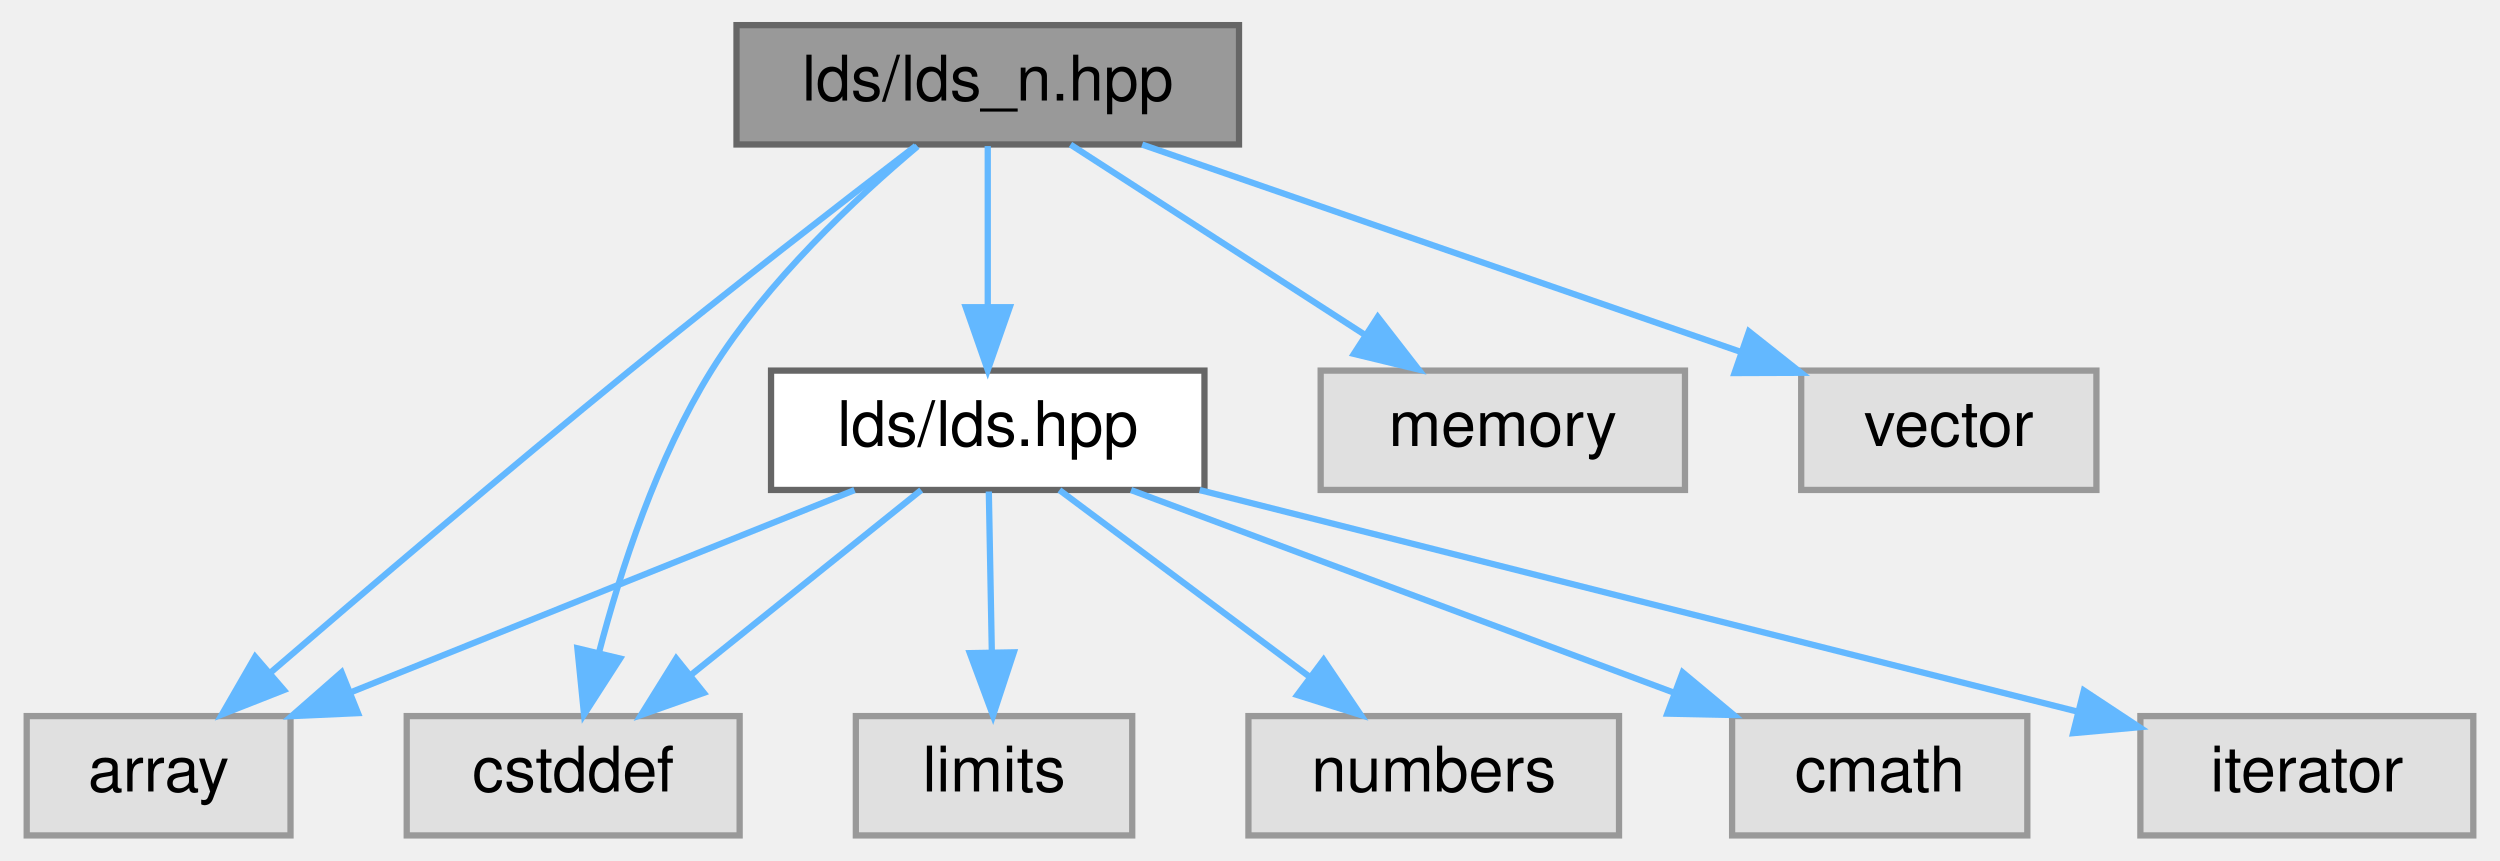
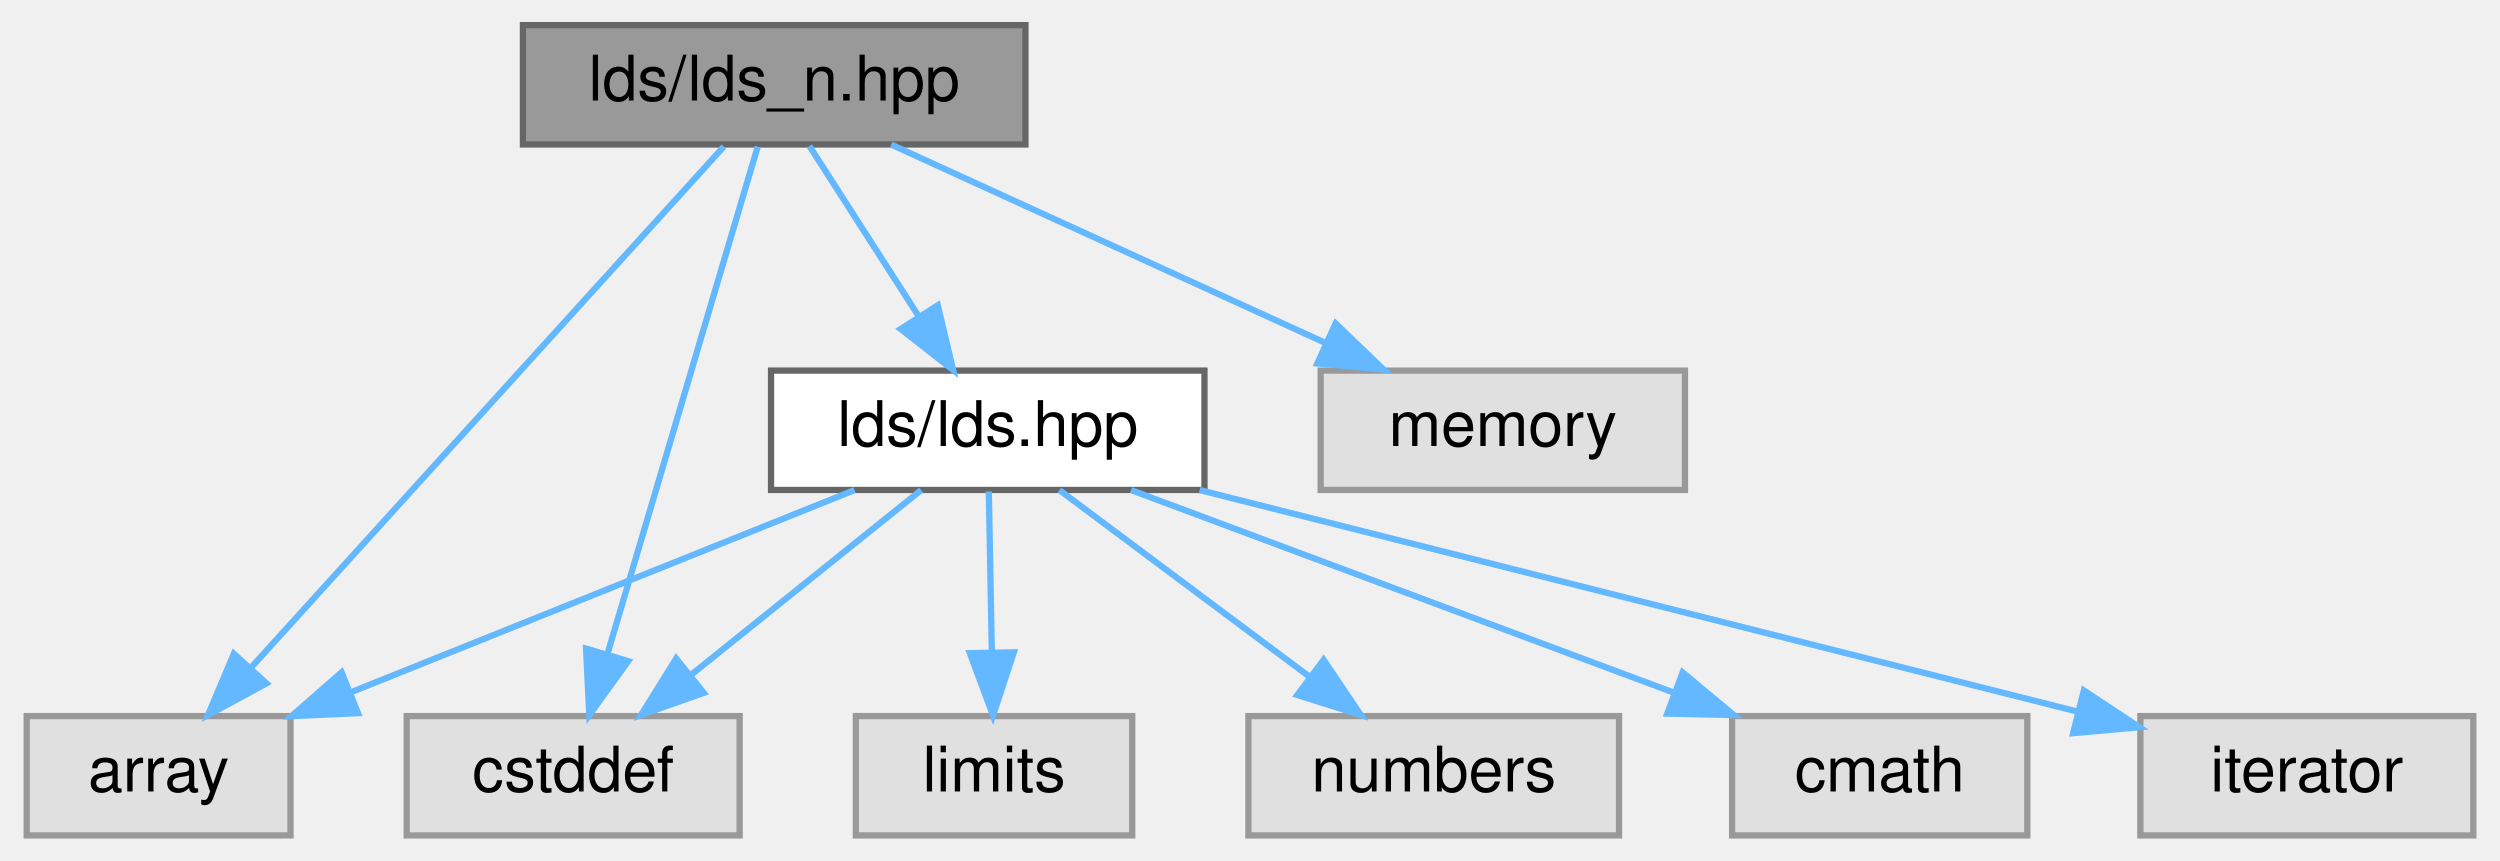
<svg xmlns="http://www.w3.org/2000/svg" xmlns:xlink="http://www.w3.org/1999/xlink" width="398pt" height="137pt" viewBox="0.00 0.00 397.50 137.00">
  <g id="graph0" class="graph" transform="scale(1 1) rotate(0) translate(4 133)">
    <g id="Node000001" class="node">
      <g id="a_Node000001">
        <a xlink:title="N-dimensional Halton sequence generator with runtime polymorphism.">
-           <polygon fill="#999999" stroke="#666666" points="193,-129 113,-129 113,-110 193,-110 193,-129" />
-           <text text-anchor="middle" x="153" y="-117" font-family="Helvetica,sans-Serif" font-size="10.00">lds/lds_n.hpp</text>
+           <polygon fill="#999999" stroke="#666666" points="159,-129 79,-129 79,-110 159,-110 159,-129" />
+           <text text-anchor="middle" x="119" y="-117" font-family="Helvetica,sans-Serif" font-size="10.00">lds/lds_n.hpp</text>
        </a>
      </g>
    </g>
    <g id="Node000002" class="node">
      <g id="a_Node000002">
        <a xlink:title=" ">
          <polygon fill="#e0e0e0" stroke="#999999" points="42,-19 0,-19 0,0 42,0 42,-19" />
          <text text-anchor="middle" x="21" y="-7" font-family="Helvetica,sans-Serif" font-size="10.00">array</text>
        </a>
      </g>
    </g>
    <g id="edge1_Node000001_Node000002" class="edge">
      <g id="a_edge1_Node000001_Node000002">
        <a xlink:title=" ">
-           <path fill="none" stroke="#63b8ff" d="M141.54,-109.77C129.95,-100.89 111.58,-86.67 96,-74 76.12,-57.83 53.75,-38.78 38.66,-25.79" />
-           <polygon fill="#63b8ff" stroke="#63b8ff" points="40.94,-23.14 31.08,-19.26 36.37,-28.44 40.94,-23.14" />
+           <path fill="none" stroke="#63b8ff" d="M110.98,-109.66C94.53,-91.54 56.76,-49.91 35.76,-26.77" />
+           <polygon fill="#63b8ff" stroke="#63b8ff" points="38.17,-24.21 28.86,-19.16 32.98,-28.92 38.17,-24.21" />
        </a>
      </g>
    </g>
    <g id="Node000003" class="node">
      <g id="a_Node000003">
        <a xlink:title=" ">
          <polygon fill="#e0e0e0" stroke="#999999" points="113.5,-19 60.5,-19 60.5,0 113.5,0 113.5,-19" />
          <text text-anchor="middle" x="87" y="-7" font-family="Helvetica,sans-Serif" font-size="10.00">cstddef</text>
        </a>
      </g>
    </g>
    <g id="edge2_Node000001_Node000003" class="edge">
      <g id="a_edge2_Node000001_Node000003">
        <a xlink:title=" ">
-           <path fill="none" stroke="#63b8ff" d="M141.82,-109.7C131.97,-101.42 117.84,-88.21 109,-74 100.33,-60.07 94.55,-42.28 91.1,-29.08" />
-           <polygon fill="#63b8ff" stroke="#63b8ff" points="94.47,-28.16 88.73,-19.25 87.67,-29.79 94.47,-28.16" />
+           <path fill="none" stroke="#63b8ff" d="M116.38,-109.66C111.18,-92.09 99.43,-52.45 92.47,-28.95" />
+           <polygon fill="#63b8ff" stroke="#63b8ff" points="95.76,-27.75 89.57,-19.16 89.05,-29.74 95.76,-27.75" />
        </a>
      </g>
    </g>
    <g id="Node000004" class="node">
      <g id="a_Node000004">
        <a xlink:href="lds_8hpp.html" target="_top" xlink:title="Low-discrepancy sequence generators (van der Corput, Halton, Circle, Disk, Sphere).">
          <polygon fill="white" stroke="#666666" points="187.5,-74 118.5,-74 118.5,-55 187.5,-55 187.5,-74" />
          <text text-anchor="middle" x="153" y="-62" font-family="Helvetica,sans-Serif" font-size="10.00">lds/lds.hpp</text>
        </a>
      </g>
    </g>
    <g id="edge3_Node000001_Node000004" class="edge">
      <g id="a_edge3_Node000001_Node000004">
        <a xlink:title=" ">
-           <path fill="none" stroke="#63b8ff" d="M153,-109.75C153,-102.8 153,-92.85 153,-84.13" />
-           <polygon fill="#63b8ff" stroke="#63b8ff" points="156.5,-84.09 153,-74.09 149.5,-84.09 156.5,-84.09" />
+           <path fill="none" stroke="#63b8ff" d="M124.61,-109.75C129.32,-102.42 136.17,-91.73 141.97,-82.7" />
+           <polygon fill="#63b8ff" stroke="#63b8ff" points="145.04,-84.4 147.49,-74.09 139.14,-80.62 145.04,-84.4" />
        </a>
      </g>
    </g>
    <g id="Node000009" class="node">
      <g id="a_Node000009">
        <a xlink:title=" ">
          <polygon fill="#e0e0e0" stroke="#999999" points="264,-74 206,-74 206,-55 264,-55 264,-74" />
          <text text-anchor="middle" x="235" y="-62" font-family="Helvetica,sans-Serif" font-size="10.00">memory</text>
        </a>
      </g>
    </g>
    <g id="edge10_Node000001_Node000009" class="edge">
      <g id="a_edge10_Node000001_Node000009">
        <a xlink:title=" ">
-           <path fill="none" stroke="#63b8ff" d="M166.17,-109.98C178.77,-101.84 198,-89.41 212.94,-79.76" />
-           <polygon fill="#63b8ff" stroke="#63b8ff" points="215.09,-82.54 221.59,-74.17 211.29,-76.66 215.09,-82.54" />
-         </a>
-       </g>
-     </g>
-     <g id="Node000010" class="node">
-       <g id="a_Node000010">
-         <a xlink:title=" ">
-           <polygon fill="#e0e0e0" stroke="#999999" points="329.5,-74 282.5,-74 282.5,-55 329.5,-55 329.5,-74" />
-           <text text-anchor="middle" x="306" y="-62" font-family="Helvetica,sans-Serif" font-size="10.00">vector</text>
-         </a>
-       </g>
-     </g>
-     <g id="edge11_Node000001_Node000010" class="edge">
-       <g id="a_edge11_Node000001_Node000010">
-         <a xlink:title=" ">
-           <path fill="none" stroke="#63b8ff" d="M177.58,-109.98C203.42,-101.03 244.23,-86.9 272.9,-76.97" />
-           <polygon fill="#63b8ff" stroke="#63b8ff" points="274.18,-80.23 282.48,-73.65 271.89,-73.61 274.18,-80.23" />
+           <path fill="none" stroke="#63b8ff" d="M137.64,-109.98C156.3,-101.46 185.25,-88.23 206.74,-78.41" />
+           <polygon fill="#63b8ff" stroke="#63b8ff" points="208.38,-81.51 216.02,-74.17 205.47,-75.14 208.38,-81.51" />
        </a>
      </g>
    </g>
    <g id="edge4_Node000004_Node000002" class="edge">
      <g id="a_edge4_Node000004_Node000002">
        <a xlink:title=" ">
          <path fill="none" stroke="#63b8ff" d="M131.79,-54.98C110.14,-46.29 76.32,-32.71 51.73,-22.84" />
          <polygon fill="#63b8ff" stroke="#63b8ff" points="52.74,-19.47 42.16,-18.99 50.13,-25.97 52.74,-19.47" />
        </a>
      </g>
    </g>
    <g id="edge6_Node000004_Node000003" class="edge">
      <g id="a_edge6_Node000004_Node000003">
        <a xlink:title=" ">
          <path fill="none" stroke="#63b8ff" d="M142.4,-54.98C132.54,-47.07 117.65,-35.11 105.78,-25.58" />
          <polygon fill="#63b8ff" stroke="#63b8ff" points="107.79,-22.7 97.8,-19.17 103.4,-28.16 107.79,-22.7" />
        </a>
      </g>
    </g>
    <g id="Node000005" class="node">
      <g id="a_Node000005">
        <a xlink:title=" ">
          <polygon fill="#e0e0e0" stroke="#999999" points="318.5,-19 271.5,-19 271.5,0 318.5,0 318.5,-19" />
          <text text-anchor="middle" x="295" y="-7" font-family="Helvetica,sans-Serif" font-size="10.00">cmath</text>
        </a>
      </g>
    </g>
    <g id="edge5_Node000004_Node000005" class="edge">
      <g id="a_edge5_Node000004_Node000005">
        <a xlink:title=" ">
          <path fill="none" stroke="#63b8ff" d="M175.81,-54.98C199.17,-46.27 235.7,-32.63 262.17,-22.75" />
          <polygon fill="#63b8ff" stroke="#63b8ff" points="263.63,-25.95 271.77,-19.17 261.18,-19.39 263.63,-25.95" />
        </a>
      </g>
    </g>
    <g id="Node000006" class="node">
      <g id="a_Node000006">
        <a xlink:title=" ">
          <polygon fill="#e0e0e0" stroke="#999999" points="389.5,-19 336.5,-19 336.5,0 389.5,0 389.5,-19" />
          <text text-anchor="middle" x="363" y="-7" font-family="Helvetica,sans-Serif" font-size="10.00">iterator</text>
        </a>
      </g>
    </g>
    <g id="edge7_Node000004_Node000006" class="edge">
      <g id="a_edge7_Node000004_Node000006">
        <a xlink:title=" ">
          <path fill="none" stroke="#63b8ff" d="M186.74,-54.98C225.03,-45.32 287.26,-29.62 326.61,-19.68" />
          <polygon fill="#63b8ff" stroke="#63b8ff" points="327.5,-23.07 336.34,-17.23 325.79,-16.28 327.5,-23.07" />
        </a>
      </g>
    </g>
    <g id="Node000007" class="node">
      <g id="a_Node000007">
        <a xlink:title=" ">
          <polygon fill="#e0e0e0" stroke="#999999" points="176,-19 132,-19 132,0 176,0 176,-19" />
          <text text-anchor="middle" x="154" y="-7" font-family="Helvetica,sans-Serif" font-size="10.00">limits</text>
        </a>
      </g>
    </g>
    <g id="edge8_Node000004_Node000007" class="edge">
      <g id="a_edge8_Node000004_Node000007">
        <a xlink:title=" ">
          <path fill="none" stroke="#63b8ff" d="M153.17,-54.75C153.3,-47.8 153.48,-37.85 153.65,-29.13" />
          <polygon fill="#63b8ff" stroke="#63b8ff" points="157.15,-29.15 153.84,-19.09 150.15,-29.02 157.15,-29.15" />
        </a>
      </g>
    </g>
    <g id="Node000008" class="node">
      <g id="a_Node000008">
        <a xlink:title=" ">
          <polygon fill="#e0e0e0" stroke="#999999" points="253.5,-19 194.5,-19 194.5,0 253.5,0 253.5,-19" />
          <text text-anchor="middle" x="224" y="-7" font-family="Helvetica,sans-Serif" font-size="10.00">numbers</text>
        </a>
      </g>
    </g>
    <g id="edge9_Node000004_Node000008" class="edge">
      <g id="a_edge9_Node000004_Node000008">
        <a xlink:title=" ">
          <path fill="none" stroke="#63b8ff" d="M164.41,-54.98C175.11,-47 191.34,-34.88 204.16,-25.31" />
          <polygon fill="#63b8ff" stroke="#63b8ff" points="206.47,-27.96 212.39,-19.17 202.28,-22.35 206.47,-27.96" />
        </a>
      </g>
    </g>
  </g>
</svg>
